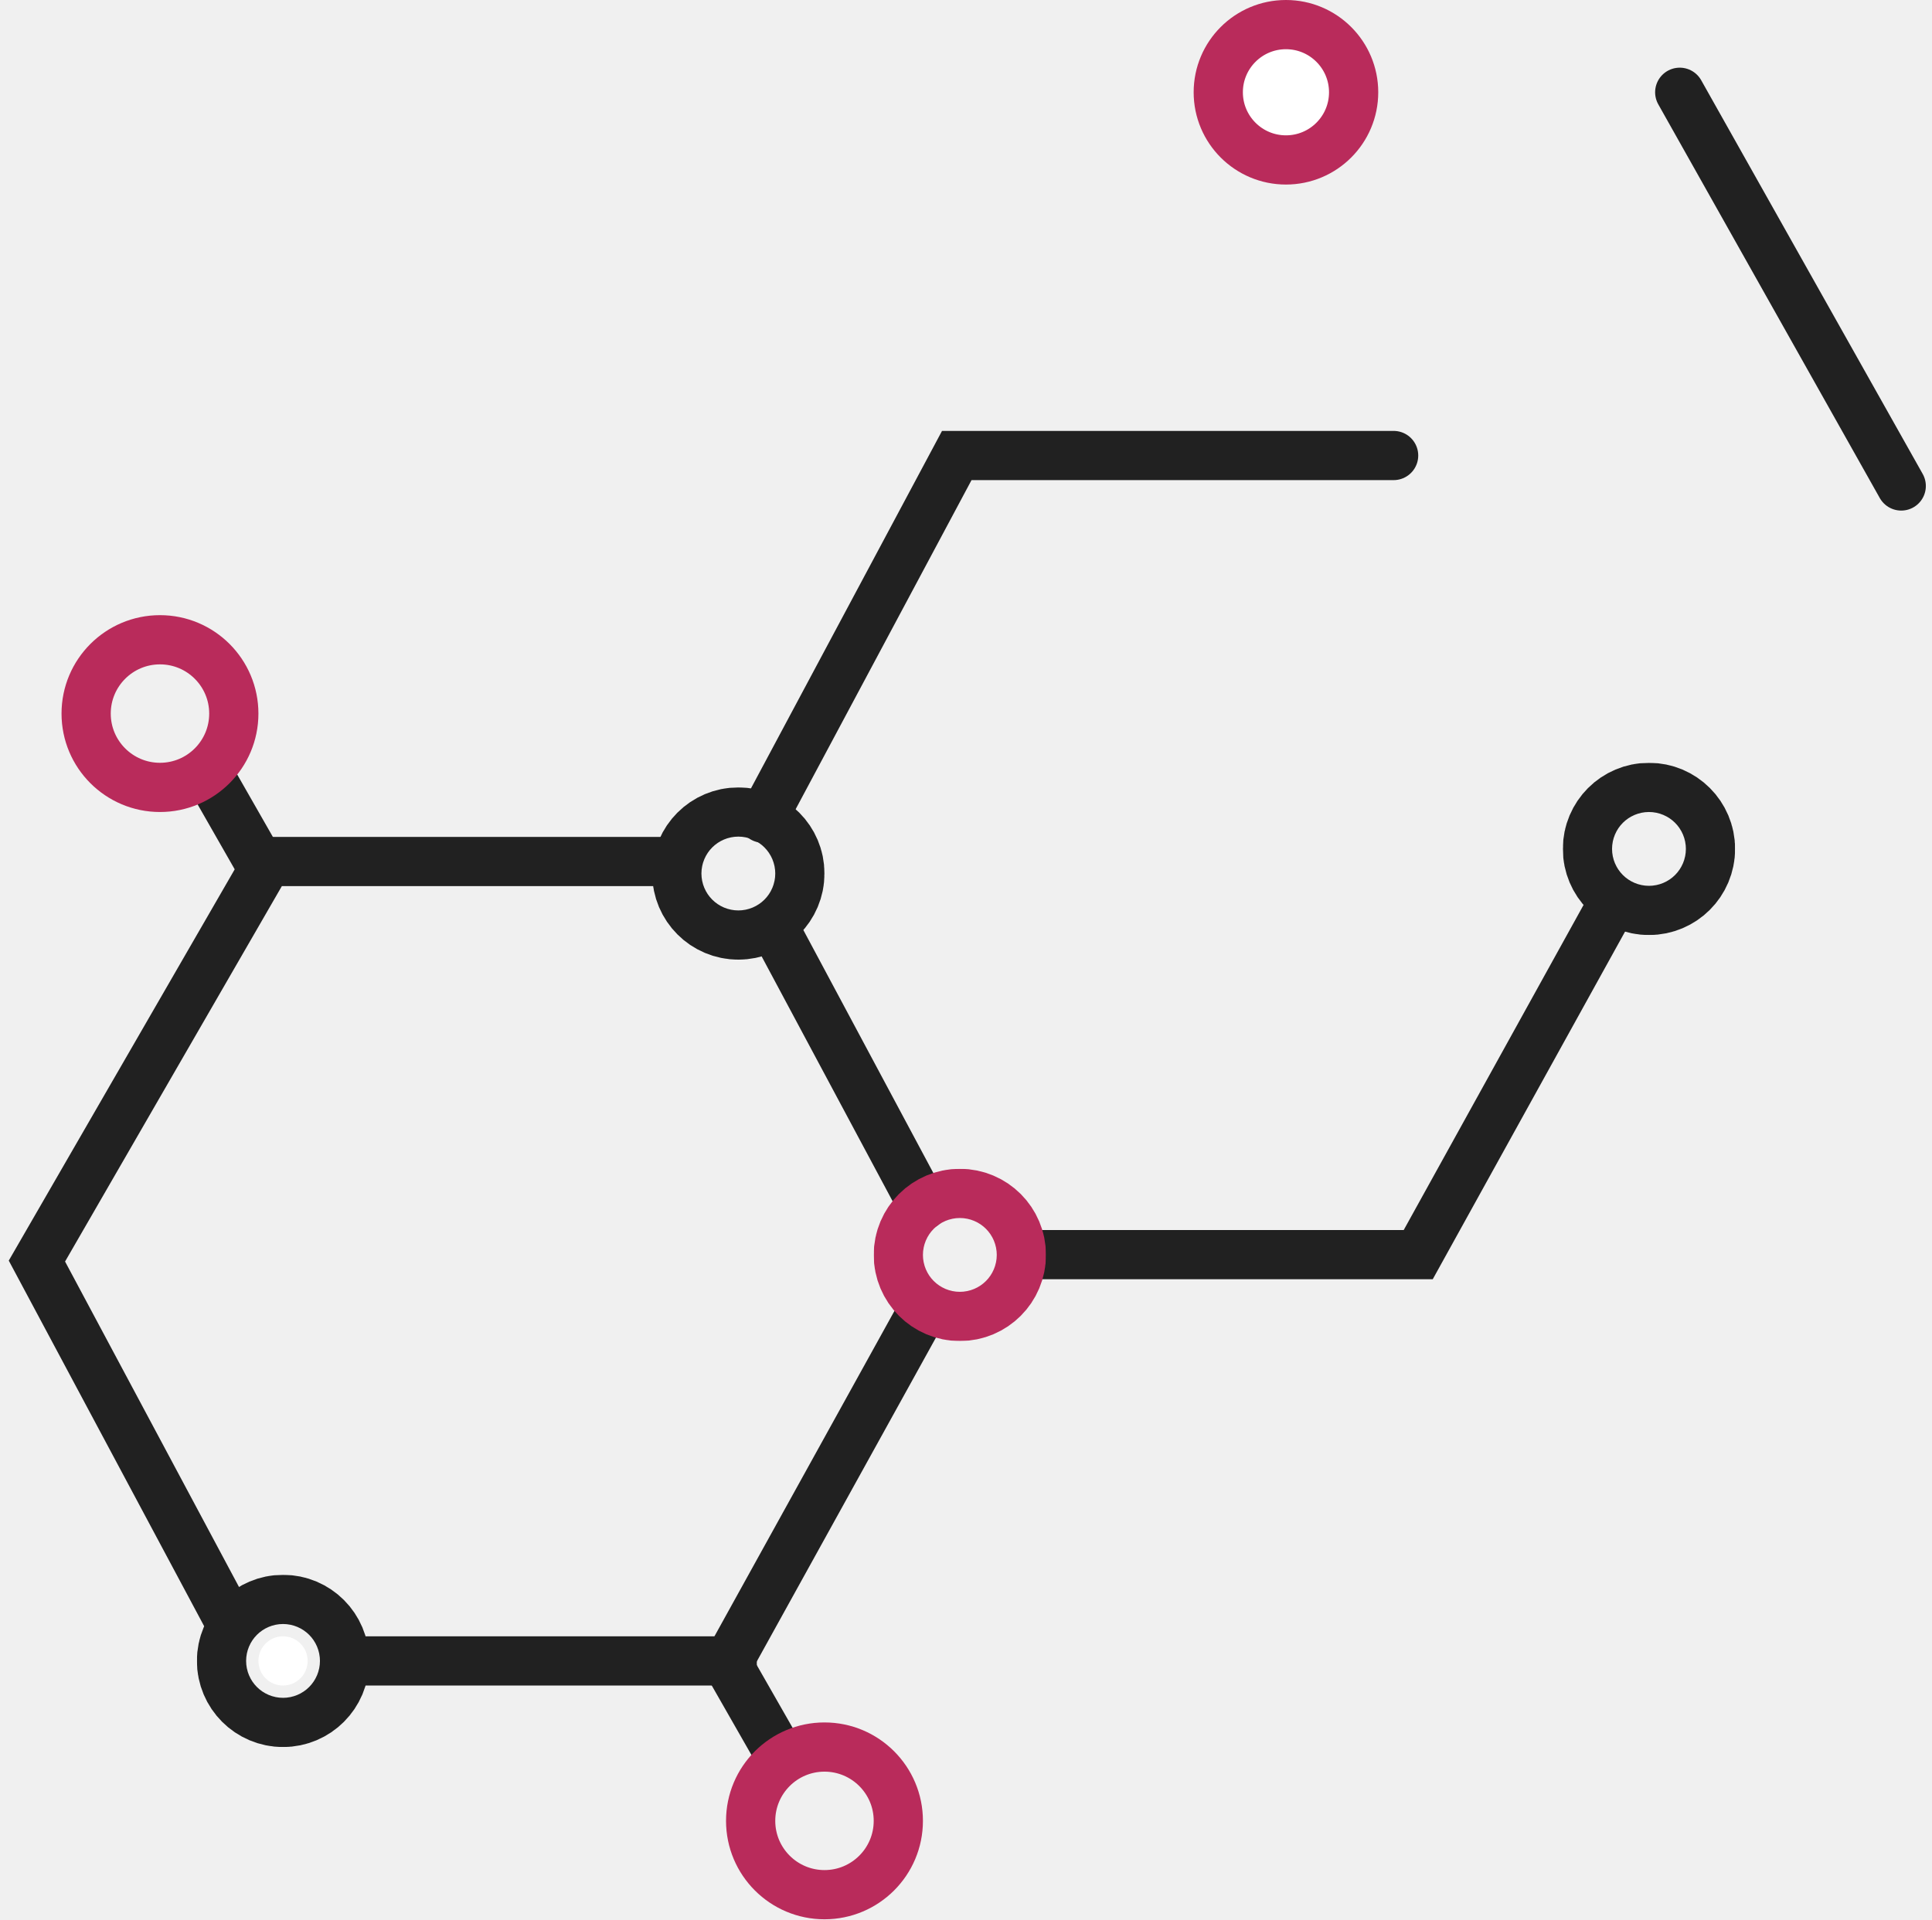
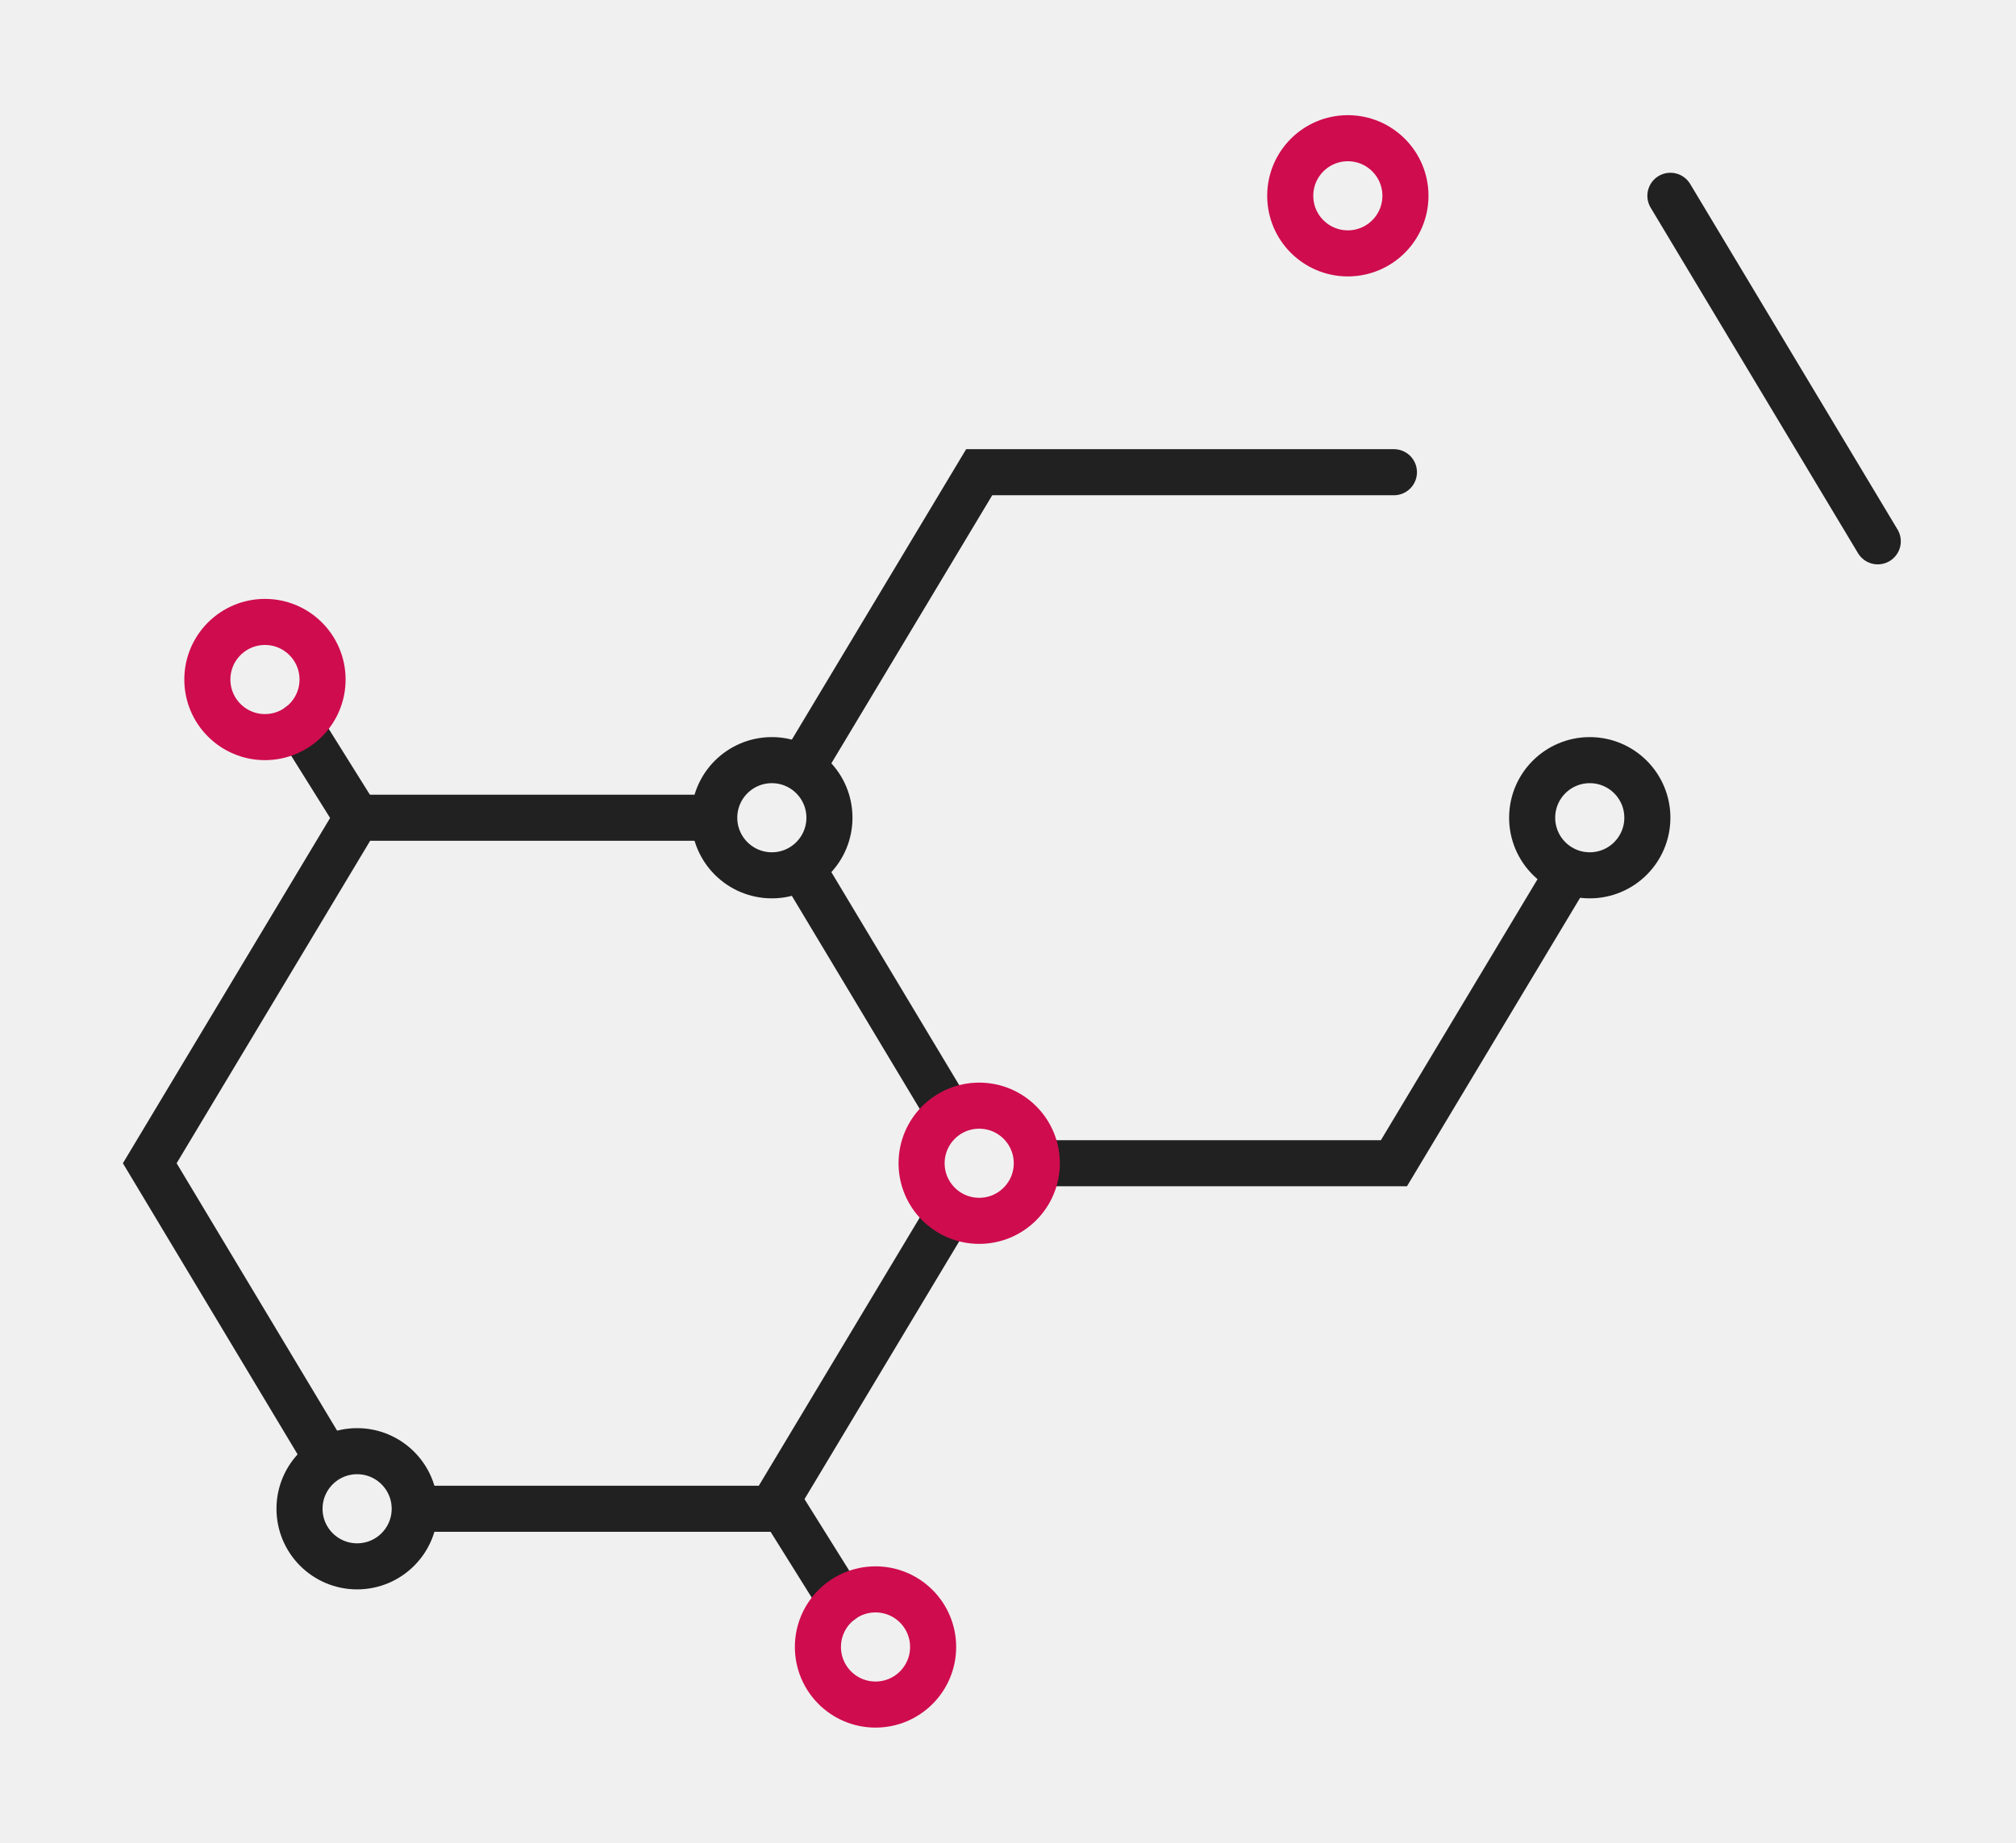
- <svg xmlns="http://www.w3.org/2000/svg" xmlns:xlink="http://www.w3.org/1999/xlink" width="157px" height="156px" viewBox="0 0 157 156" version="1.1">
-   <defs>
-     <circle id="path-1" cx="143" cy="80" r="2" />
-     <mask id="mask-2" maskContentUnits="userSpaceOnUse" maskUnits="objectBoundingBox" x="-5" y="-5" width="14" height="14">
-       <rect x="136" y="73" width="14" height="14" fill="white" />
-       <use xlink:href="#path-1" fill="black" />
-     </mask>
-     <circle id="path-3" cx="69" cy="82" r="2" />
-     <mask id="mask-4" maskContentUnits="userSpaceOnUse" maskUnits="objectBoundingBox" x="-5" y="-5" width="14" height="14">
-       <rect x="62" y="75" width="14" height="14" fill="white" />
-       <use xlink:href="#path-3" fill="black" />
-     </mask>
-     <circle id="path-5" cx="32" cy="146" r="2" />
-     <mask id="mask-6" maskContentUnits="userSpaceOnUse" maskUnits="objectBoundingBox" x="-5" y="-5" width="14" height="14">
-       <rect x="25" y="139" width="14" height="14" fill="white" />
-       <use xlink:href="#path-5" fill="black" />
-     </mask>
-     <circle id="path-7" cx="87" cy="113" r="2" />
-     <mask id="mask-8" maskContentUnits="userSpaceOnUse" maskUnits="objectBoundingBox" x="-5" y="-5" width="14" height="14">
-       <rect x="80" y="106" width="14" height="14" fill="white" />
-       <use xlink:href="#path-7" fill="black" />
-     </mask>
-   </defs>
-   <g id="desktop" stroke="none" stroke-width="1" fill="none" fill-rule="evenodd">
-     <g id="Desktop-HD---error-screens-Copy" transform="translate(-642, -280)">
-       <g id="illo-4" transform="translate(594, 269)">
-         <g id="elife-error-maintenance-illustration" transform="translate(39, 0)">
-           <rect id="Rectangle-4" x="0" y="0" width="176" height="176" />
-           <path d="M72.5,87.5 L84,109" id="Line" stroke="#212121" stroke-width="4" stroke-linecap="round" />
-           <path d="M26,74 L30,81" id="Line" stroke="#212121" stroke-width="4" stroke-linecap="square" />
-           <path d="M68,146 L72,153" id="Line" stroke="#212121" stroke-width="4" stroke-linecap="square" />
-           <path d="M52,77.5 L80.476,93.25 M77.476,133.75 L48,149.5 L15.524,130.75 L15.524,97.25" id="Polygon" stroke="#212121" stroke-width="4" transform="translate(48, 113.5) rotate(90) translate(-48, -113.5) " />
-           <path d="M68.5,146 L37.436,146" id="Line" stroke="#212121" stroke-width="4" stroke-linecap="square" />
-           <path d="M109.5,46 L137.976,61.75 L137.976,93.25 M102.5,115 L73.024,99.25 L73.024,63.75" id="Polygon" stroke="#212121" stroke-width="4" stroke-linecap="round" transform="translate(105.5, 80.5) rotate(90) translate(-105.5, -80.5) " />
-           <use id="Oval-2" stroke="#212121" mask="url(#mask-2)" stroke-width="10" xlink:href="#path-1" />
-           <use id="Oval-2" stroke="#212121" mask="url(#mask-4)" stroke-width="10" xlink:href="#path-3" />
-           <g id="Oval-2">
-             <use fill="#FFFFFF" fill-rule="evenodd" xlink:href="#path-5" />
-             <use stroke="#212121" mask="url(#mask-6)" stroke-width="10" xlink:href="#path-5" />
-           </g>
-           <use id="Oval-2" stroke="#B92B5B" mask="url(#mask-8)" stroke-width="10" xlink:href="#path-7" />
-           <circle id="Oval-6" stroke="#B92B5B" stroke-width="4" cx="22" cy="69" r="6" />
-           <circle id="Oval-6" stroke="#B92B5B" stroke-width="4" fill="#FFFFFF" cx="113.5" cy="18.5" r="5.5" />
-           <circle id="Oval-6" stroke="#B92B5B" stroke-width="4" cx="76" cy="159" r="6" />
-           <path d="M145.5,18.5 L163.5,50.5" id="Line" stroke="#212121" stroke-width="4" stroke-linecap="round" />
-         </g>
-       </g>
-     </g>
-   </g>
+ <svg xmlns="http://www.w3.org/2000/svg" version="1.1" id="Layer_1" x="0px" y="0px" viewBox="0 0 175 160" style="enable-background:new 0 0 175 160;" xml:space="preserve">
+   <style type="text/css">
+ 	.st0{fill:none;stroke:#212121;stroke-width:4;stroke-linecap:round;stroke-miterlimit:10;}
+ 	.st1{fill:none;stroke:#212121;stroke-width:4;stroke-miterlimit:10;}
+ 	.st2{fill:none;stroke:#CF0C4E;stroke-width:4;stroke-miterlimit:10;}
+ </style>
+   <line class="st0" x1="163" y1="47" x2="145" y2="17" />
+   <line class="st0" x1="31" y1="71" x2="26" y2="63" />
+   <line class="st0" x1="73" y1="139" x2="68" y2="131" />
+   <polyline class="st0" points="91,101 121,101 136,76 " />
+   <polyline class="st0" points="121,41 85,41 70,66 " />
+   <line class="st0" x1="82" y1="96" x2="70" y2="76" />
+   <polyline class="st0" points="37,131 67,131 82,106 " />
+   <polyline class="st0" points="61,71 31,71 13,101 28,126 " />
+   <circle class="st1" cx="67" cy="71" r="5" />
+   <circle class="st2" cx="85" cy="101" r="5" />
+   <circle class="st2" cx="76" cy="143" r="5" />
+   <circle class="st2" cx="23" cy="59" r="5" />
+   <circle class="st1" cx="31" cy="131" r="5" />
+   <circle class="st1" cx="138" cy="71" r="5" />
+   <circle class="st2" cx="117" cy="17" r="5" />
</svg>
